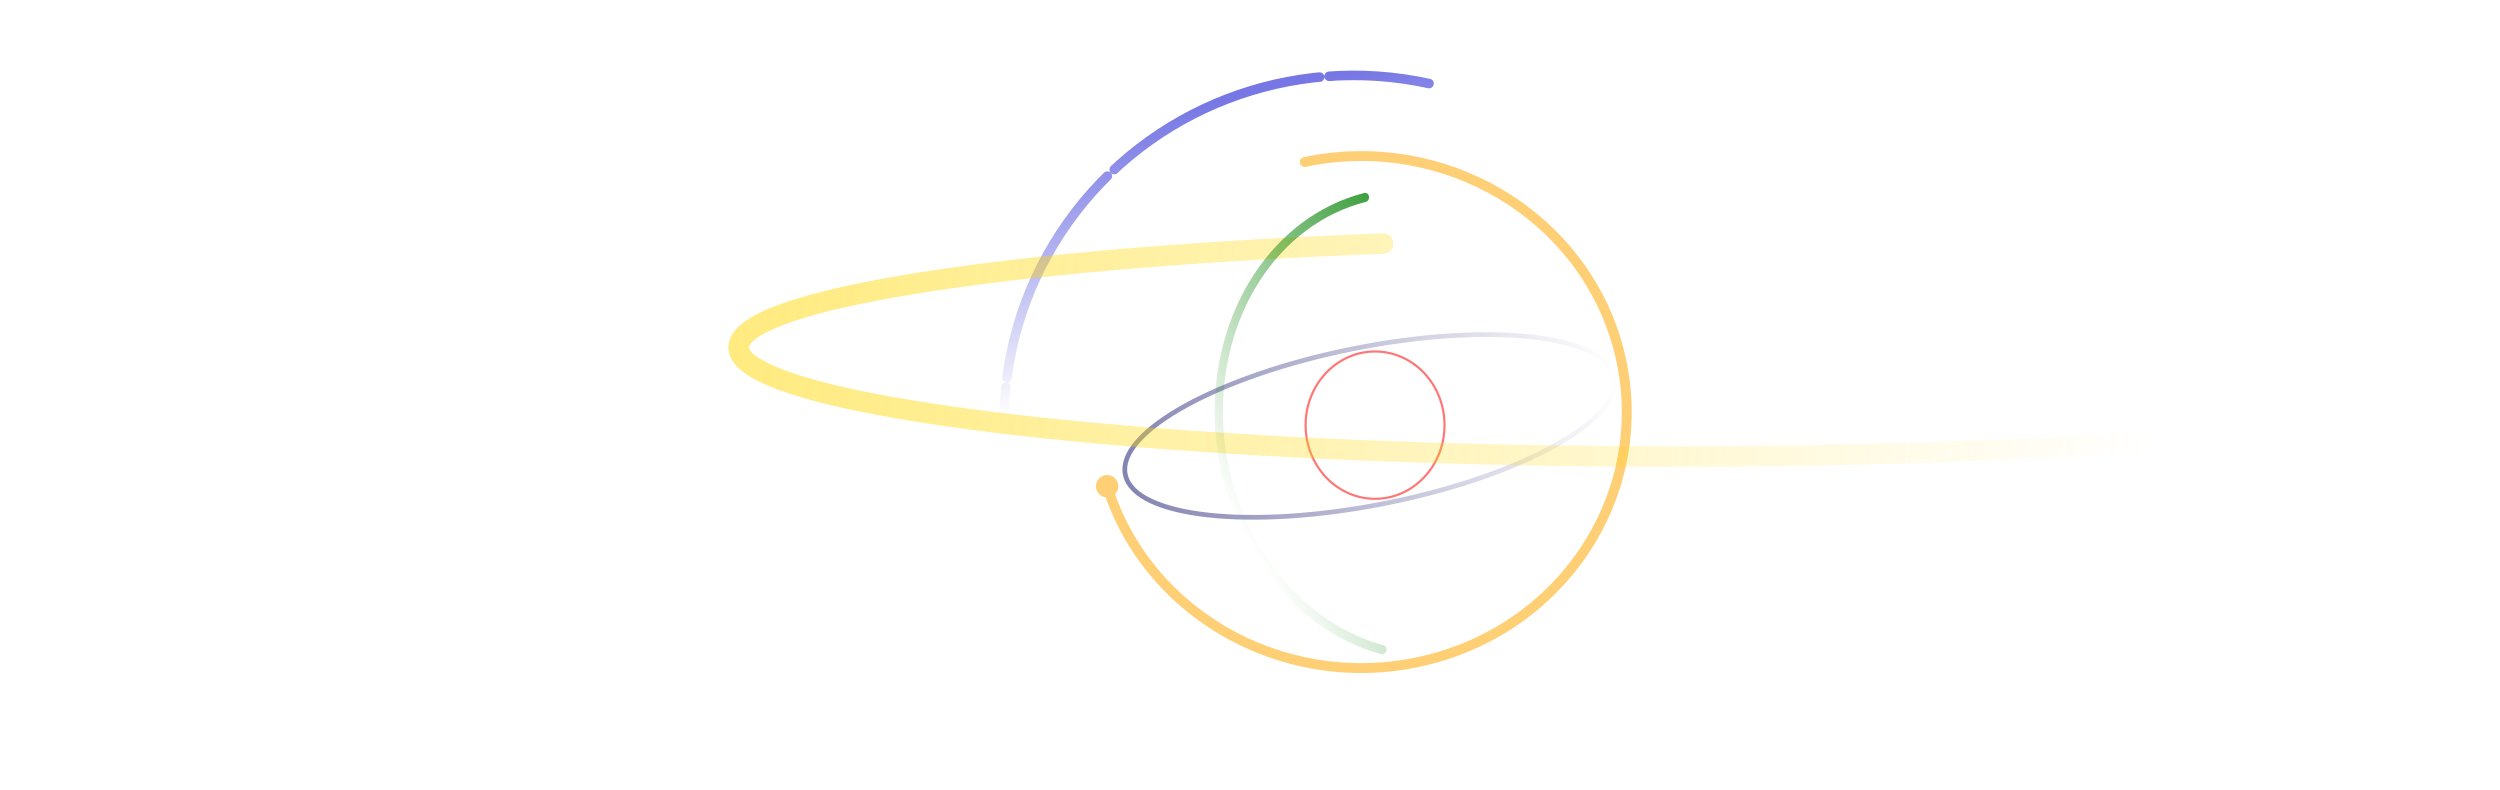
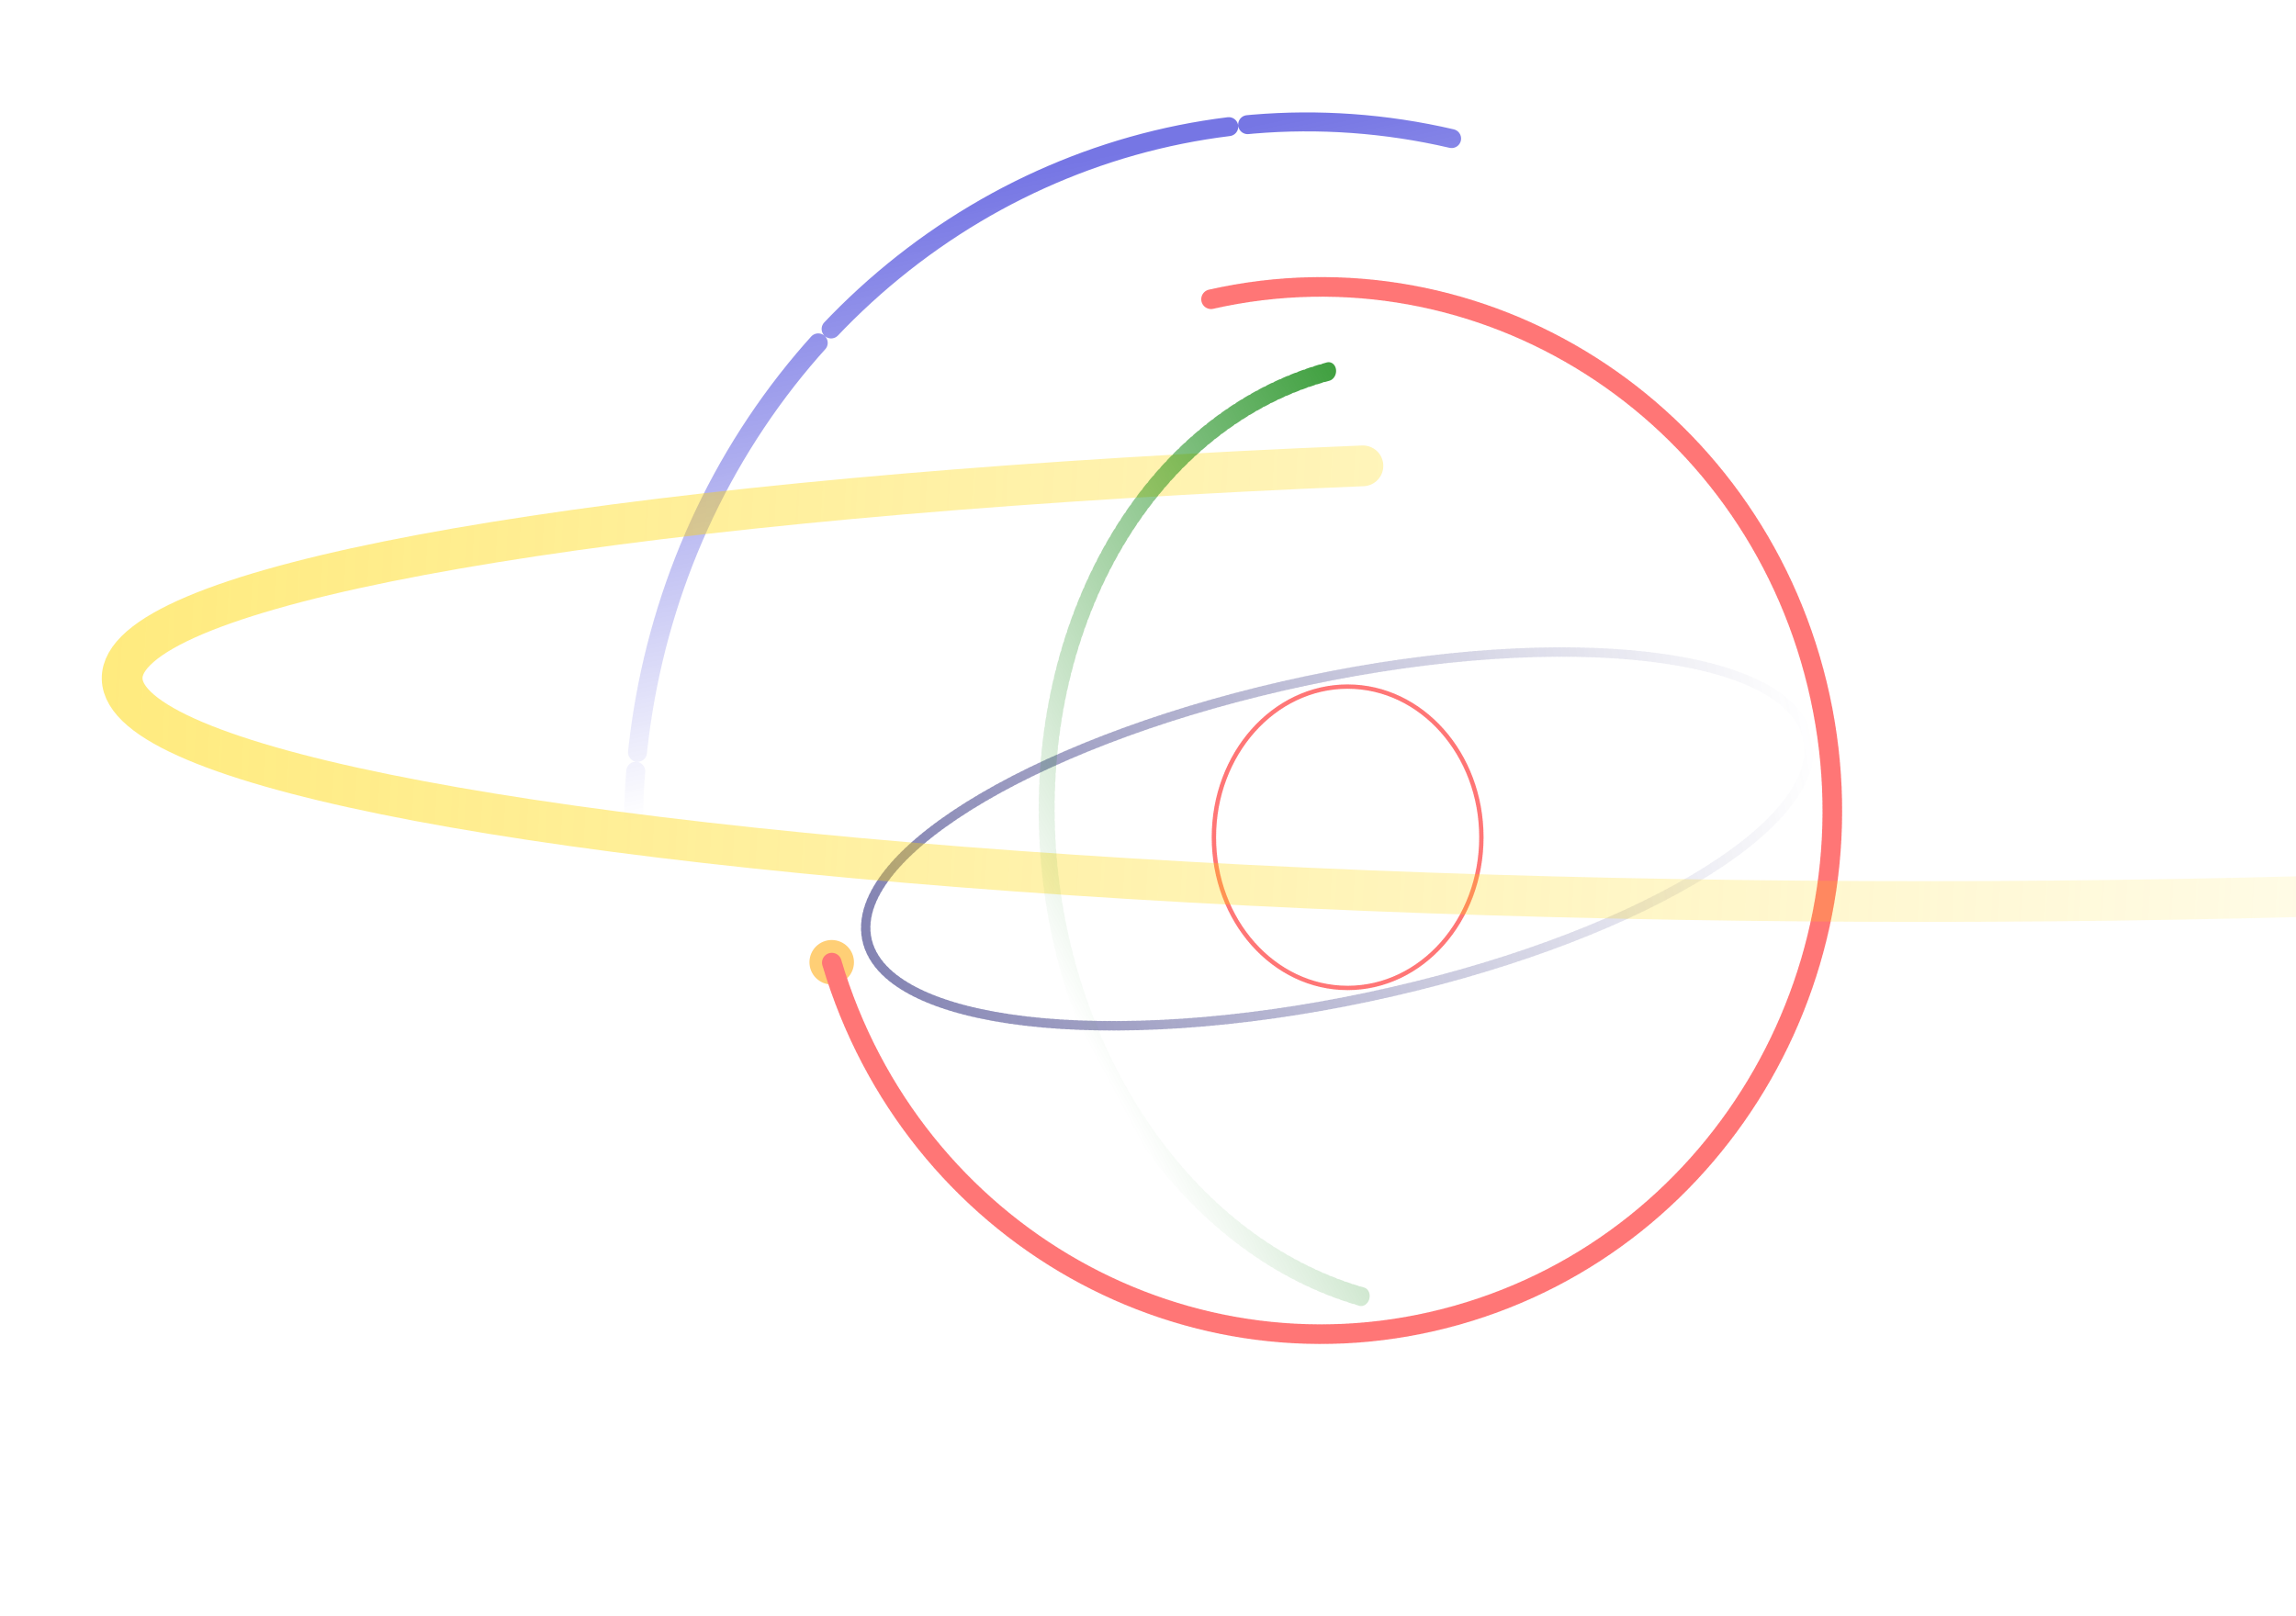
- <svg xmlns="http://www.w3.org/2000/svg" xmlns:ns2="http://www.openswatchbook.org/uri/2009/osb" xmlns:xlink="http://www.w3.org/1999/xlink" version="1.1" id="svg12366" viewBox="0 0 1900 600">
+ <svg xmlns="http://www.w3.org/2000/svg" xmlns:ns2="http://www.openswatchbook.org/uri/2009/osb" xmlns:xlink="http://www.w3.org/1999/xlink" version="1.1" id="svg12366" viewBox="0 0 612.283 430.866" width="162mm" height="114mm">
  <defs id="defs12370">
-     <marker orient="auto" refY="0.0" refX="0.0" id="marker1324" style="overflow:visible">
-       <path id="path1020" d="M -2.5,-1.0 C -2.5,1.76 -4.74,4.0 -7.5,4.0 C -10.26,4.0 -12.5,1.76 -12.5,-1.0 C -12.5,-3.76 -10.26,-6.0 -7.5,-6.0 C -4.74,-6.0 -2.5,-3.76 -2.5,-1.0 z " style="fill-rule:evenodd;stroke:#008000;stroke-width:1pt;stroke-opacity:1;fill:#008000;fill-opacity:1" transform="scale(0.2) translate(7.4, 1)" />
+     <marker orient="auto" refY="0" refX="0" id="marker1324" style="overflow:visible">
+       <path id="path1020" d="m -2.5,-1 c 0,2.76 -2.24,5 -5,5 -2.76,0 -5,-2.24 -5,-5 0,-2.76 2.24,-5 5,-5 2.76,0 5,2.24 5,5 z" style="fill:#008000;fill-opacity:1;fill-rule:evenodd;stroke:#008000;stroke-width:1pt;stroke-opacity:1" transform="matrix(0.2,0,0,0.2,1.48,0.2)" />
    </marker>
    <linearGradient id="linearGradient1257">
      <stop style="stop-color:#008000;stop-opacity:1;" offset="0" id="stop1253" />
      <stop style="stop-color:#008000;stop-opacity:0;" offset="1" id="stop1255" />
    </linearGradient>
-     <marker orient="auto" refY="0.0" refX="0.0" id="DotM" style="overflow:visible">
-       <path id="path1017" d="M -2.5,-1.0 C -2.5,1.76 -4.74,4.0 -7.5,4.0 C -10.26,4.0 -12.5,1.76 -12.5,-1.0 C -12.5,-3.76 -10.26,-6.0 -7.5,-6.0 C -4.74,-6.0 -2.5,-3.76 -2.5,-1.0 z " style="fill-rule:evenodd;stroke:#008000;stroke-width:1pt;stroke-opacity:1;fill:#008000;fill-opacity:1" transform="scale(0.4) translate(7.4, 1)" />
+     <marker orient="auto" refY="0" refX="0" id="DotM" style="overflow:visible">
+       <path id="path1017" d="m -2.5,-1 c 0,2.76 -2.24,5 -5,5 -2.76,0 -5,-2.24 -5,-5 0,-2.76 2.24,-5 5,-5 2.76,0 5,2.24 5,5 z" style="fill:#008000;fill-opacity:1;fill-rule:evenodd;stroke:#008000;stroke-width:1pt;stroke-opacity:1" transform="matrix(0.4,0,0,0.4,2.96,0.4)" />
    </marker>
    <linearGradient id="linearGradient867">
      <stop style="stop-color:#ffd700;stop-opacity:1;" offset="0" id="stop863" />
      <stop style="stop-color:#ffd700;stop-opacity:0;" offset="1" id="stop865" />
    </linearGradient>
    <marker orient="auto" refY="0" refX="0" id="marker26486" style="overflow:visible">
      <path id="path26484" style="fill:#006400;fill-opacity:1;fill-rule:evenodd;stroke:#006400;stroke-width:0.625;stroke-linejoin:round;stroke-opacity:1" d="M 8.719,4.034 -2.207,0.016 8.719,-4.002 c -1.745,2.372 -1.735,5.617 -6e-7,8.035 z" transform="matrix(-0.3,0,0,-0.3,0.69,0)" />
    </marker>
    <marker style="overflow:visible" id="marker26413" refX="0" refY="0" orient="auto">
      <path transform="matrix(0.8,0,0,0.8,5.92,0.8)" style="fill:#006400;fill-opacity:1;fill-rule:evenodd;stroke:#006400;stroke-width:1pt;stroke-opacity:1" d="m -2.5,-1 c 0,2.76 -2.24,5 -5,5 -2.76,0 -5,-2.24 -5,-5 0,-2.76 2.24,-5 5,-5 2.76,0 5,2.24 5,5 z" id="path26411" />
    </marker>
    <linearGradient id="linearGradient23982">
      <stop style="stop-color:#191970;stop-opacity:1;" offset="0" id="stop23978" />
      <stop style="stop-color:#191970;stop-opacity:0;" offset="1" id="stop23980" />
    </linearGradient>
    <marker orient="auto" refY="0" refX="0" id="marker22037" style="overflow:visible">
      <path id="path22035" d="m -2.5,-1 c 0,2.76 -2.24,5 -5,5 -2.76,0 -5,-2.24 -5,-5 0,-2.76 2.24,-5 5,-5 2.76,0 5,2.24 5,5 z" style="fill:#008000;fill-opacity:1;fill-rule:evenodd;stroke:#008000;stroke-width:1pt;stroke-opacity:1" transform="matrix(0.2,0,0,0.2,1.48,0.2)" />
    </marker>
    <marker style="overflow:visible" id="marker13402" refX="0" refY="0" orient="auto">
      <path transform="matrix(0.2,0,0,0.2,1.48,0.2)" style="fill:#008000;fill-opacity:1;fill-rule:evenodd;stroke:#008000;stroke-width:1pt;stroke-opacity:1" d="m -2.5,-1 c 0,2.76 -2.24,5 -5,5 -2.76,0 -5,-2.24 -5,-5 0,-2.76 2.24,-5 5,-5 2.76,0 5,2.24 5,5 z" id="path13400" />
    </marker>
    <marker orient="auto" refY="0" refX="0" id="DotS" style="overflow:visible">
      <path id="path12990" d="m -2.5,-1 c 0,2.76 -2.24,5 -5,5 -2.76,0 -5,-2.24 -5,-5 0,-2.76 2.24,-5 5,-5 2.76,0 5,2.24 5,5 z" style="fill:#ffa500;fill-opacity:1;fill-rule:evenodd;stroke:#ffa500;stroke-width:1pt;stroke-opacity:1" transform="matrix(0.2,0,0,0.2,1.48,0.2)" />
    </marker>
    <marker orient="auto" refY="0" refX="0" id="Arrow2Send" style="overflow:visible">
      <path id="path12956" style="fill:#008000;fill-opacity:1;fill-rule:evenodd;stroke:#008000;stroke-width:0.625;stroke-linejoin:round;stroke-opacity:1" d="M 8.719,4.034 -2.207,0.016 8.719,-4.002 c -1.745,2.372 -1.735,5.617 -6e-7,8.035 z" transform="matrix(-0.3,0,0,-0.3,0.69,0)" />
    </marker>
    <linearGradient id="linearGradient13282">
      <stop style="stop-color:#0000cd;stop-opacity:1;" offset="0" id="stop13278" />
      <stop style="stop-color:#0000cd;stop-opacity:0;" offset="1" id="stop13280" />
    </linearGradient>
    <marker orient="auto-start-reverse" refY="3" refX="5" id="ExperimentalArrow">
      <path id="path13176" d="M 10,3 0,6 V 0 Z" style="fill:context-stroke;stroke:#0000cd;stroke-opacity:1" />
    </marker>
    <marker style="overflow:visible" id="DistanceEnd" refX="0" refY="0" orient="auto">
      <g id="g2301" style="fill:#0000cd;fill-opacity:1;stroke:#0000cd;stroke-opacity:1">
        <path style="fill:#0000cd;fill-opacity:1;stroke:#0000cd;stroke-width:1.15;stroke-linecap:square;stroke-opacity:1" d="M 0,0 H -2" id="path2316" />
        <path style="fill:#0000cd;fill-opacity:1;fill-rule:evenodd;stroke:#0000cd;stroke-opacity:1" d="m 0,0 -13,4 4,-4 -4,-4 z" id="path2312" />
        <path style="fill:#0000cd;fill-opacity:1;stroke:#0000cd;stroke-width:1;stroke-linecap:square;stroke-opacity:1" d="M 0,-4 V 40" id="path2314" />
      </g>
    </marker>
-     <linearGradient xlink:href="#linearGradient23982" id="linearGradient23984" x1="445.543" y1="1127.304" x2="880.516" y2="1127.304" gradientUnits="userSpaceOnUse" gradientTransform="matrix(0.8793793,0,0,0.8482743,371.0644,-435.4617)" />
-     <linearGradient xlink:href="#linearGradient13282" id="linearGradient26403" x1="919.041" y1="117.007" x2="994.42" y2="532.852" gradientUnits="userSpaceOnUse" gradientTransform="matrix(0.4551966,0,0,0.4893793,636.1883,-7.66441)" />
-     <linearGradient xlink:href="#linearGradient867" id="linearGradient869" x1="51.359" y1="585.756" x2="1208.227" y2="654.079" gradientUnits="userSpaceOnUse" gradientTransform="translate(429.0182,-314.3284)" />
+     <linearGradient xlink:href="#linearGradient23982" id="linearGradient23984" x1="445.543" y1="1127.304" x2="880.516" y2="1127.304" gradientUnits="userSpaceOnUse" gradientTransform="matrix(0.5956233,0,0,0.6075261,-87.4339,-392.084)" />
+     <linearGradient xlink:href="#linearGradient13282" id="linearGradient26403" x1="919.041" y1="117.007" x2="994.42" y2="532.852" gradientUnits="userSpaceOnUse" gradientTransform="matrix(0.3075603,0,0,0.3513084,83.12995,-14.1215)" />
+     <linearGradient xlink:href="#linearGradient867" id="linearGradient869" x1="51.359" y1="585.756" x2="1208.227" y2="654.079" gradientUnits="userSpaceOnUse" gradientTransform="matrix(0.6756646,0,0,0.7178653,-56.84754,-234.265)" />
    <marker style="overflow:visible" id="SquareS" refX="0" refY="0" orient="auto">
      <path transform="scale(0.2)" style="fill:#556b2f;fill-opacity:1;fill-rule:evenodd;stroke:#556b2f;stroke-width:1pt;stroke-opacity:1" d="M -5,-5 V 5 H 5 V -5 Z" id="path1600" />
    </marker>
    <marker style="overflow:visible" id="Arrow2Lstart" refX="0" refY="0" orient="auto">
      <path transform="matrix(1.1,0,0,1.1,1.1,0)" d="M 8.719,4.034 -2.207,0.016 8.719,-4.002 c -1.745,2.372 -1.735,5.617 -6e-7,8.035 z" style="fill:#556b2f;fill-opacity:1;fill-rule:evenodd;stroke:#556b2f;stroke-width:0.625;stroke-linejoin:round;stroke-opacity:1" id="path1542" />
    </marker>
    <marker style="overflow:visible" id="Arrow1Sstart" refX="0" refY="0" orient="auto">
      <path transform="matrix(0.2,0,0,0.2,1.2,0)" style="fill:#556b2f;fill-opacity:1;fill-rule:evenodd;stroke:#556b2f;stroke-width:1pt;stroke-opacity:1" d="M 0,0 5,-5 -12.5,0 5,5 Z" id="path1536" />
    </marker>
    <marker style="overflow:visible" id="DotS-3" refX="0" refY="0" orient="auto">
      <path transform="matrix(0.2,0,0,0.2,1.48,0.2)" style="fill:#ff0000;fill-opacity:1;fill-rule:evenodd;stroke:#ff0000;stroke-width:1pt;stroke-opacity:1" d="m -2.5,-1 c 0,2.76 -2.24,5 -5,5 -2.76,0 -5,-2.24 -5,-5 0,-2.76 2.24,-5 5,-5 2.76,0 5,2.24 5,5 z" id="path1591" />
    </marker>
    <linearGradient ns2:paint="solid" id="linearGradient4064">
      <stop id="stop4062" offset="0" style="stop-color:#5a363a;stop-opacity:0.292;" />
    </linearGradient>
    <linearGradient id="linearGradient6045" ns2:paint="solid">
      <stop style="stop-color:#0080ff;stop-opacity:1;" offset="0" id="stop6043" />
    </linearGradient>
    <filter id="filter3229" style="color-interpolation-filters:sRGB">
      <feBlend id="feBlend3231" in2="BackgroundImage" mode="lighten" />
    </filter>
    <meshgradient gradientTransform="matrix(0.9955622,0,0,0.455983,5.2703825e-4,26.8114)" y="26.13" x="2.969" gradientUnits="userSpaceOnUse" id="meshgradient4738">
      <meshrow id="meshrow10297">
        <meshpatch id="meshpatch10299">
          <stop id="stop10301" style="stop-color:#ff0000;stop-opacity:1" path="c 21.076,17.681  43.707,-8.023  65.755,-18.48" />
          <stop id="stop10303" style="stop-color:#300070;stop-opacity:1" path="c -0.01,14.919  -3.638,28.024  -3.647,42.943" />
          <stop id="stop10305" style="stop-color:#309800;stop-opacity:1" path="c -21.653,0  -43.306,0  -64.958,0" />
          <stop id="stop10307" style="stop-color:#ffff00;stop-opacity:1" path="c 0,-14.845  2.85,-9.618  2.851,-24.463" />
        </meshpatch>
        <meshpatch id="meshpatch10309">
          <stop id="stop10311" path="c 5.201,-2.467  10.37,-4.085  15.479,-4.085" />
          <stop id="stop10313" style="stop-color:#00008b;stop-opacity:1" path="c -0.001,14.845  -3.801,32.184  -3.801,47.028" />
          <stop id="stop10315" style="stop-color:#008000;stop-opacity:1" path="c -5.108,0  -10.216,0  -15.325,0" />
        </meshpatch>
      </meshrow>
    </meshgradient>
    <filter id="filter10419" style="color-interpolation-filters:sRGB" x="-0.25" y="-0.25" width="1.5" height="1.5">
      <feBlend id="feBlend10397" mode="screen" result="result1" in2="SourceGraphic" />
      <feGaussianBlur id="feGaussianBlur10399" result="result6" stdDeviation="7" />
      <feComposite id="feComposite10401" result="result7" in2="result6" in="result6" operator="xor" />
      <feComposite id="feComposite10403" result="result92" in="result6" operator="atop" in2="result1" />
      <feComposite id="feComposite10405" in2="result92" operator="xor" in="result7" result="result4" />
      <feGaussianBlur id="feGaussianBlur10407" in="result4" stdDeviation="0.7" result="result3" />
      <feSpecularLighting id="feSpecularLighting10411" surfaceScale="4" specularConstant="1.5" specularExponent="50" result="result5">
        <fePointLight id="fePointLight10409" x="-5000" y="-8000" z="20000" />
      </feSpecularLighting>
      <feComposite id="feComposite10413" result="result93" in2="SourceGraphic" operator="arithmetic" k2="1" k3="1" in="result3" k1="0" k4="0" />
      <feComposite id="feComposite10415" result="result94" in2="result93" operator="atop" in="result5" />
      <feBlend id="feBlend10417" in2="result94" mode="multiply" />
      <feColorMatrix id="feColorMatrix10479" />
      <feColorMatrix id="feColorMatrix10481" />
      <feColorMatrix id="feColorMatrix10483" />
    </filter>
    <filter id="filter10505" style="color-interpolation-filters:sRGB" x="-0.25" width="1.5" y="-0.25" height="1.5">
      <feGaussianBlur id="feGaussianBlur10485" in="SourceGraphic" result="result8" stdDeviation="5" />
      <feComposite id="feComposite10487" operator="xor" in2="result8" />
      <feComposite id="feComposite10489" in2="result8" result="result16" operator="arithmetic" k2="1" k1="0" k3="0" k4="0" />
      <feComposite id="feComposite10491" in="result16" operator="xor" result="result6" in2="result16" />
      <feOffset id="feOffset10493" in="result16" result="result17" />
      <feDisplacementMap id="feDisplacementMap10495" in="result17" result="result4" scale="100" yChannelSelector="A" xChannelSelector="A" in2="result16" />
      <feComposite id="feComposite10497" k3="1" k1="1" in="SourceGraphic" operator="arithmetic" result="result2" in2="result4" k2="0" k4="0" />
      <feComposite id="feComposite10499" operator="in" in="result6" result="fbSourceGraphic" in2="result2" />
      <feComposite id="feComposite10501" result="result14" operator="in" in2="SourceGraphic" />
      <feComposite id="feComposite10503" in="result14" operator="in" in2="SourceGraphic" result="result15" />
    </filter>
-     <linearGradient xlink:href="#linearGradient1257" id="linearGradient1267" x1="930.913" y1="319.555" x2="1162.699" y2="319.555" gradientUnits="userSpaceOnUse" gradientTransform="matrix(1.209789,0,0,0.9882115,-2035.141,588.1632)" />
+     <linearGradient xlink:href="#linearGradient1257" id="linearGradient1267" x1="930.913" y1="319.555" x2="1162.699" y2="319.555" gradientUnits="userSpaceOnUse" gradientTransform="matrix(0.8356732,0,0,0.6995448,-1099.037,192.7738)" />
  </defs>
-   <path style="opacity:0.539;fill:none;fill-opacity:1;fill-rule:evenodd;stroke:url(#linearGradient26403);stroke-width:7.261;stroke-linecap:round;stroke-linejoin:round;stroke-miterlimit:4;stroke-dasharray:174.273, 7.261;stroke-dashoffset:0;stroke-opacity:1;paint-order:fill markers stroke" id="path12919" d="M 803.76,460.748 A 265.714,263.434 0 0 1 811.631,169.015 265.714,263.434 0 0 1 1086.079,63.496" />
-   <path d="M -841.46,369.694 A 201.774,194.528 0 0 1 -1088.136,500.709 201.774,194.528 0 0 1 -1230.374,266.363 201.774,194.528 0 0 1 -991.066,123.209" id="path12921" style="opacity:0.539;fill:none;fill-opacity:1;fill-rule:evenodd;stroke:#ffa500;stroke-width:7.521;stroke-linecap:round;stroke-linejoin:round;stroke-miterlimit:4;stroke-dasharray:0.752, 0.752;stroke-dashoffset:0;stroke-opacity:1;marker-start:url(#DotS);paint-order:fill markers stroke" transform="scale(-1,1)" />
-   <ellipse style="opacity:0.539;fill:none;fill-opacity:1;fill-rule:evenodd;stroke:url(#linearGradient23984);stroke-width:3.627;stroke-linecap:round;stroke-linejoin:round;stroke-miterlimit:4;stroke-dasharray:0.907, 0.907;stroke-dashoffset:0;stroke-opacity:1;paint-order:fill markers stroke" id="path22025" cx="954.119" cy="520.802" rx="189.406" ry="59.997" transform="matrix(0.9807442,-0.1952968,0.2020862,0.9793677,0,0)" />
-   <ellipse style="opacity:0.539;fill:none;fill-opacity:1;fill-rule:evenodd;stroke:#ff0000;stroke-width:1.688;stroke-linecap:round;stroke-linejoin:bevel;stroke-miterlimit:4;stroke-dasharray:0.422, 0.422;stroke-dashoffset:16.88;stroke-opacity:1;paint-order:fill markers stroke" id="path24367" cx="1045.043" cy="323.11" rx="52.787" ry="55.986" />
-   <path style="opacity:0.539;fill:none;fill-opacity:1;fill-rule:evenodd;stroke:url(#linearGradient869);stroke-width:15.602;stroke-linecap:round;stroke-linejoin:round;stroke-miterlimit:4;stroke-dasharray:none;stroke-dashoffset:125.8;stroke-opacity:1;paint-order:markers fill stroke" id="path853" d="M 1654.629,333.979 A 711.057,83.006 0 0 1 892.711,334.162 711.057,83.006 0 0 1 566.787,253.766 711.057,83.006 0 0 1 1051.075,185.101" />
-   <rect style="opacity:0.176;fill:#dcdcdc;fill-opacity:1;fill-rule:evenodd;stroke:none;stroke-width:1.367;stroke-linecap:round;stroke-linejoin:round;stroke-miterlimit:4;stroke-dasharray:0.342, 0.342;stroke-dashoffset:16.88;stroke-opacity:1;paint-order:markers fill stroke" id="rect6116" width="1902.226" height="599.082" x="10.663" y="-1018.436" />
-   <g style="display:none;opacity:0.99;filter:url(#filter3229)" id="layer2" transform="matrix(13.37094,0,0,14.93883,-102.3652,-422.1091)">
+   <path style="opacity:0.539;fill:none;fill-opacity:1;fill-rule:evenodd;stroke:url(#linearGradient26403);stroke-width:5.057;stroke-linecap:round;stroke-linejoin:round;stroke-miterlimit:4;stroke-dasharray:121.372, 5.057;stroke-dashoffset:0;stroke-opacity:1;paint-order:fill markers stroke" id="path12919" d="m 196.352,322.136 a 179.534,189.11 0 0 1 5.318,-209.425 179.534,189.11 0 0 1 185.435,-75.748" />
+   <path d="M -221.825,256.771 A 136.332,139.645 0 0 1 -388.495,350.822 136.332,139.645 0 0 1 -484.6,182.594 136.332,139.645 0 0 1 -322.908,79.828" id="path12921" style="opacity:0.539;fill:none;fill-opacity:1;fill-rule:evenodd;stroke:#ff0000;stroke-width:5.238;stroke-linecap:round;stroke-linejoin:round;stroke-miterlimit:4;stroke-dasharray:0.524, 0.524;stroke-dashoffset:0;stroke-opacity:1;marker-start:url(#DotS);paint-order:fill markers stroke" transform="scale(-1,1)" />
+   <ellipse style="opacity:0.539;fill:none;fill-opacity:1;fill-rule:evenodd;stroke:url(#linearGradient23984);stroke-width:2.526;stroke-linecap:round;stroke-linejoin:round;stroke-miterlimit:4;stroke-dasharray:0.632, 0.632;stroke-dashoffset:0;stroke-opacity:1;paint-order:fill markers stroke" id="path22025" cx="307.482" cy="292.783" rx="128.289" ry="42.97" transform="matrix(0.9783437,-0.2069869,0.190651,0.9816579,0,0)" />
+   <ellipse style="opacity:0.539;fill:none;fill-opacity:1;fill-rule:evenodd;stroke:#ff0000;stroke-width:1.176;stroke-linecap:round;stroke-linejoin:bevel;stroke-miterlimit:4;stroke-dasharray:0.294, 0.294;stroke-dashoffset:16.88;stroke-opacity:1;paint-order:fill markers stroke" id="path24367" cx="359.379" cy="223.33" rx="35.666" ry="40.19" />
+   <path style="opacity:0.539;fill:none;fill-opacity:1;fill-rule:evenodd;stroke:url(#linearGradient869);stroke-width:10.866;stroke-linecap:round;stroke-linejoin:round;stroke-miterlimit:4;stroke-dasharray:none;stroke-dashoffset:125.8;stroke-opacity:1;paint-order:markers fill stroke" id="path853" d="M 771.254,231.132 A 480.436,59.587 0 0 1 256.454,231.263 480.436,59.587 0 0 1 36.238,173.55 480.436,59.587 0 0 1 363.454,124.258" />
+   <g style="display:none;opacity:0.99;filter:url(#filter3229)" id="layer2" transform="matrix(13.37094,0,0,14.93883,-102.3652,-591.2429)">
    <rect style="display:inline;opacity:1;fill:#ffd700;fill-opacity:1;stroke:none;stroke-width:0.07;stroke-miterlimit:4;stroke-dasharray:none;stroke-opacity:1;paint-order:stroke markers fill" id="rect2779" width="7.698" height="25.332" x="22.833" y="0.035" ry="0" />
    <rect style="display:inline;opacity:1;fill:#008000;fill-opacity:1;stroke:none;stroke-width:0.07;stroke-miterlimit:4;stroke-dasharray:none;stroke-opacity:1;paint-order:stroke markers fill" id="rect2833" width="7.698" height="25.332" x="46.868" y="0.021" ry="0" />
    <rect style="display:inline;opacity:1;fill:#ffd700;fill-opacity:1;stroke:none;stroke-width:0.07;stroke-miterlimit:4;stroke-dasharray:none;stroke-opacity:1;paint-order:stroke markers fill" id="rect2777" width="7.698" height="25.332" x="5.583" y="0.026" ry="0" />
    <rect style="display:inline;opacity:1;fill:#ff0000;fill-opacity:1;stroke:none;stroke-width:0.07;stroke-miterlimit:4;stroke-dasharray:none;stroke-opacity:1;paint-order:stroke markers fill" id="rect2745" width="7.698" height="25.332" x="14.857" y="24.671" ry="0" />
    <rect style="display:inline;opacity:1;fill:#ffd700;fill-opacity:1;stroke:none;stroke-width:0.07;stroke-miterlimit:4;stroke-dasharray:none;stroke-opacity:1;paint-order:stroke markers fill" id="rect2751" width="7.698" height="25.332" x="27.297" y="24.701" ry="0" />
    <rect ry="0" y="24.506" x="33.203" height="25.52" width="7.698" id="rect2753" style="display:inline;opacity:1;fill:#191970;fill-opacity:1;stroke:none;stroke-width:0.07;stroke-miterlimit:4;stroke-dasharray:none;stroke-opacity:1;paint-order:stroke markers fill" />
    <rect ry="0" y="0.021" x="36.53" height="25.52" width="7.698" id="rect2757" style="display:inline;opacity:1;fill:#191970;fill-opacity:1;stroke:none;stroke-width:0.07;stroke-miterlimit:4;stroke-dasharray:none;stroke-opacity:1;paint-order:stroke markers fill" />
    <rect style="display:inline;opacity:1;fill:#ffd700;fill-opacity:1;stroke:none;stroke-width:0.07;stroke-miterlimit:4;stroke-dasharray:none;stroke-opacity:1;paint-order:stroke markers fill" id="rect2761" width="7.698" height="25.332" x="53.949" y="24.666" ry="0" />
    <rect ry="0" y="-0.008" x="53.104" height="25.625" width="7.698" id="rect3154" style="display:inline;opacity:1;fill:#000080;fill-opacity:1;stroke:none;stroke-width:0.07;stroke-miterlimit:4;stroke-dasharray:none;stroke-opacity:1;paint-order:stroke markers fill" />
    <rect style="display:inline;opacity:1;fill:#000080;fill-opacity:1;stroke:none;stroke-width:0.07;stroke-miterlimit:4;stroke-dasharray:none;stroke-opacity:1;paint-order:stroke markers fill" id="rect2819" width="7.698" height="25.478" x="57.088" y="0.006" ry="0" />
    <rect style="display:inline;opacity:1;fill:#008000;fill-opacity:1;stroke:none;stroke-width:0.075;stroke-miterlimit:4;stroke-dasharray:none;stroke-opacity:1;paint-order:stroke markers fill" id="rect2763" width="8.761" height="25.332" x="52.888" y="10.918" ry="0" />
    <rect ry="0" y="0.008" x="64.769" height="25.206" width="7.698" id="rect2809" style="display:inline;opacity:1;fill:#ffd700;fill-opacity:1;stroke:none;stroke-width:0.07;stroke-miterlimit:4;stroke-dasharray:none;stroke-opacity:1;paint-order:stroke markers fill" />
    <rect ry="0" y="24.735" x="61.13" height="25.268" width="7.698" id="rect2831" style="display:inline;opacity:1;fill:#ff0000;fill-opacity:1;stroke:none;stroke-width:0.07;stroke-miterlimit:4;stroke-dasharray:none;stroke-opacity:1;paint-order:stroke markers fill" />
    <rect ry="0" y="24.721" x="64.958" height="25.29" width="7.698" id="rect2765" style="display:inline;opacity:1;fill:#ff0000;fill-opacity:1;stroke:none;stroke-width:0.07;stroke-miterlimit:4;stroke-dasharray:none;stroke-opacity:1;paint-order:stroke markers fill" />
    <rect style="display:inline;opacity:1;fill:#191970;fill-opacity:1;stroke:none;stroke-width:0.07;stroke-miterlimit:4;stroke-dasharray:none;stroke-opacity:1;paint-order:stroke markers fill" id="rect2829" width="7.698" height="25.52" x="36.803" y="9.773" ry="0" />
    <rect style="display:inline;opacity:1;fill:#191970;fill-opacity:1;stroke:none;stroke-width:0.07;stroke-miterlimit:4;stroke-dasharray:none;stroke-opacity:1;paint-order:stroke markers fill" id="rect2835" width="7.698" height="25.52" x="39.256" y="0.001" ry="0" />
    <rect ry="0" y="7.253" x="28.861" height="25.332" width="7.698" id="rect2837" style="display:inline;opacity:1;fill:#ffd700;fill-opacity:1;stroke:none;stroke-width:0.07;stroke-miterlimit:4;stroke-dasharray:none;stroke-opacity:1;paint-order:stroke markers fill" />
    <rect ry="0" y="24.711" x="22.85" height="25.332" width="7.698" id="rect2839" style="display:inline;opacity:1;fill:#ffd700;fill-opacity:1;stroke:none;stroke-width:0.07;stroke-miterlimit:4;stroke-dasharray:none;stroke-opacity:1;paint-order:stroke markers fill" />
    <rect style="display:inline;opacity:1;fill:#191970;fill-opacity:1;stroke:none;stroke-width:0.07;stroke-miterlimit:4;stroke-dasharray:none;stroke-opacity:1;paint-order:stroke markers fill" id="rect2747" width="7.698" height="25.52" x="39.312" y="24.543" ry="0" />
    <rect ry="0" y="-0.014" x="-0.105" height="25.332" width="7.698" id="rect2741" style="display:inline;opacity:1;fill:#008000;fill-opacity:1;stroke:none;stroke-width:0.07;stroke-miterlimit:4;stroke-dasharray:none;stroke-opacity:1;paint-order:stroke markers fill" />
    <rect ry="0" y="24.772" x="-0.089" height="25.332" width="7.698" id="rect2749" style="display:inline;opacity:1;fill:#ffd700;fill-opacity:1;stroke:none;stroke-width:0.07;stroke-miterlimit:4;stroke-dasharray:none;stroke-opacity:1;paint-order:stroke markers fill" />
    <rect ry="0" y="24.514" x="46.962" height="25.567" width="7.698" id="rect2787" style="display:inline;opacity:1;fill:#008000;fill-opacity:1;stroke:none;stroke-width:0.07;stroke-miterlimit:4;stroke-dasharray:none;stroke-opacity:1;paint-order:stroke markers fill" />
    <rect ry="0" y="0.029" x="20.441" height="25.332" width="8.362" id="rect2767" style="display:inline;opacity:1;fill:#ff0000;fill-opacity:1;stroke:none;stroke-width:0.073;stroke-miterlimit:4;stroke-dasharray:none;stroke-opacity:1;paint-order:stroke markers fill" />
    <rect ry="0" y="24.763" x="20.405" height="25.332" width="9.026" id="rect2771" style="display:inline;opacity:1;fill:#ff0000;fill-opacity:1;stroke:none;stroke-width:0.076;stroke-miterlimit:4;stroke-dasharray:none;stroke-opacity:1;paint-order:stroke markers fill" />
    <rect ry="0" y="-0" x="13.12" height="25.332" width="7.698" id="rect2775" style="display:inline;opacity:1;fill:#ff0000;fill-opacity:1;stroke:none;stroke-width:0.07;stroke-miterlimit:4;stroke-dasharray:none;stroke-opacity:1;paint-order:stroke markers fill" />
    <rect style="display:inline;opacity:1;fill:#ffd700;fill-opacity:1;stroke:none;stroke-width:0.07;stroke-miterlimit:4;stroke-dasharray:none;stroke-opacity:1;paint-order:stroke markers fill" id="rect3128" width="7.698" height="25.332" x="5" y="24.772" ry="0" />
    <rect ry="0" y="24.765" x="12.595" height="25.332" width="7.698" id="rect3130" style="display:inline;opacity:1;fill:#ff0000;fill-opacity:1;stroke:none;stroke-width:0.07;stroke-miterlimit:4;stroke-dasharray:none;stroke-opacity:1;paint-order:stroke markers fill" />
    <rect ry="0" y="0.024" x="72.388" height="25.332" width="7.635" id="rect3152" style="display:inline;opacity:1;fill:#ff0000;fill-opacity:1;stroke:none;stroke-width:0.07;stroke-miterlimit:4;stroke-dasharray:none;stroke-opacity:1;paint-order:stroke markers fill" />
    <rect ry="0" y="24.984" x="72.317" height="25.08" width="7.698" id="rect2789" style="display:inline;opacity:1;fill:#008000;fill-opacity:1;stroke:none;stroke-width:0.07;stroke-miterlimit:4;stroke-dasharray:none;stroke-opacity:1;paint-order:stroke markers fill" />
    <rect style="display:inline;opacity:1;fill:#191970;fill-opacity:1;stroke:none;stroke-width:0.07;stroke-miterlimit:4;stroke-dasharray:none;stroke-opacity:1;paint-order:stroke markers fill" id="rect2795" width="7.698" height="25.583" x="7.309" y="24.52" ry="0" />
    <rect ry="0" y="24.772" x="29.266" height="25.267" width="7.698" id="rect2821" style="display:inline;opacity:1;fill:#191970;fill-opacity:1;stroke:none;stroke-width:0.07;stroke-miterlimit:4;stroke-dasharray:none;stroke-opacity:1;paint-order:stroke markers fill" />
    <rect style="display:inline;opacity:1;fill:#ffd700;fill-opacity:1;stroke:none;stroke-width:0.081;stroke-miterlimit:4;stroke-dasharray:none;stroke-opacity:1;paint-order:stroke markers fill" id="rect2755" width="9.026" height="28.785" x="29.179" y="0.03" ry="0" />
  </g>
-   <g id="layer1-67" transform="matrix(13.37094,0,0,14.93883,-102.3652,-422.1091)" />
-   <g style="opacity:1" id="layer6" transform="matrix(13.37094,0,0,14.93883,-102.3652,-422.1091)">
+   <g id="layer1-67" transform="matrix(13.37094,0,0,14.93883,-681.4631,-468.5202)" />
+   <g style="opacity:1" id="layer6" transform="matrix(13.37094,0,0,14.93883,-681.4631,-468.5202)">
    <path id="path3269" d="m 80.045,29.575 -4.375,1.136 -9.104,1.516 -10.996,4.874 -15.607,2.274 -10.76,2.924 -16.08,1.083 -12.887,3.899 -0.118,0.015 V 49.881 H 80.045 Z" style="display:none;opacity:1;fill:url(#meshgradient4738);fill-opacity:1;stroke:none;stroke-width:0.047;stroke-miterlimit:4;stroke-dasharray:none;stroke-opacity:1;paint-order:stroke markers fill" />
  </g>
-   <path style="opacity:1;fill:none;fill-opacity:0.492;fill-rule:nonzero;stroke:url(#linearGradient1267);stroke-width:6.67;stroke-linecap:round;stroke-linejoin:round;stroke-miterlimit:4;stroke-dasharray:1.667, 1.667;stroke-dashoffset:0;stroke-opacity:1;paint-order:markers fill stroke" id="path951" d="m -835.385,740.564 a 154.425,172.91 0 0 1 181.819,72.368 154.425,172.91 0 0 1 -23.188,214.497" transform="matrix(-0.8057666,0.5922332,0.4917827,0.8707179,0,0)" />
+   <path style="opacity:1;fill:none;fill-opacity:0.492;fill-rule:nonzero;stroke:url(#linearGradient1267);stroke-width:4.664;stroke-linecap:round;stroke-linejoin:round;stroke-miterlimit:4;stroke-dasharray:1.166, 1.166;stroke-dashoffset:0;stroke-opacity:1;paint-order:markers fill stroke" id="path951" d="m -270.295,300.657 a 106.671,122.401 0 0 1 125.593,51.229 106.671,122.401 0 0 1 -16.017,151.84" transform="matrix(-0.7881583,0.6154726,0.4693954,0.8829881,0,0)" />
</svg>
